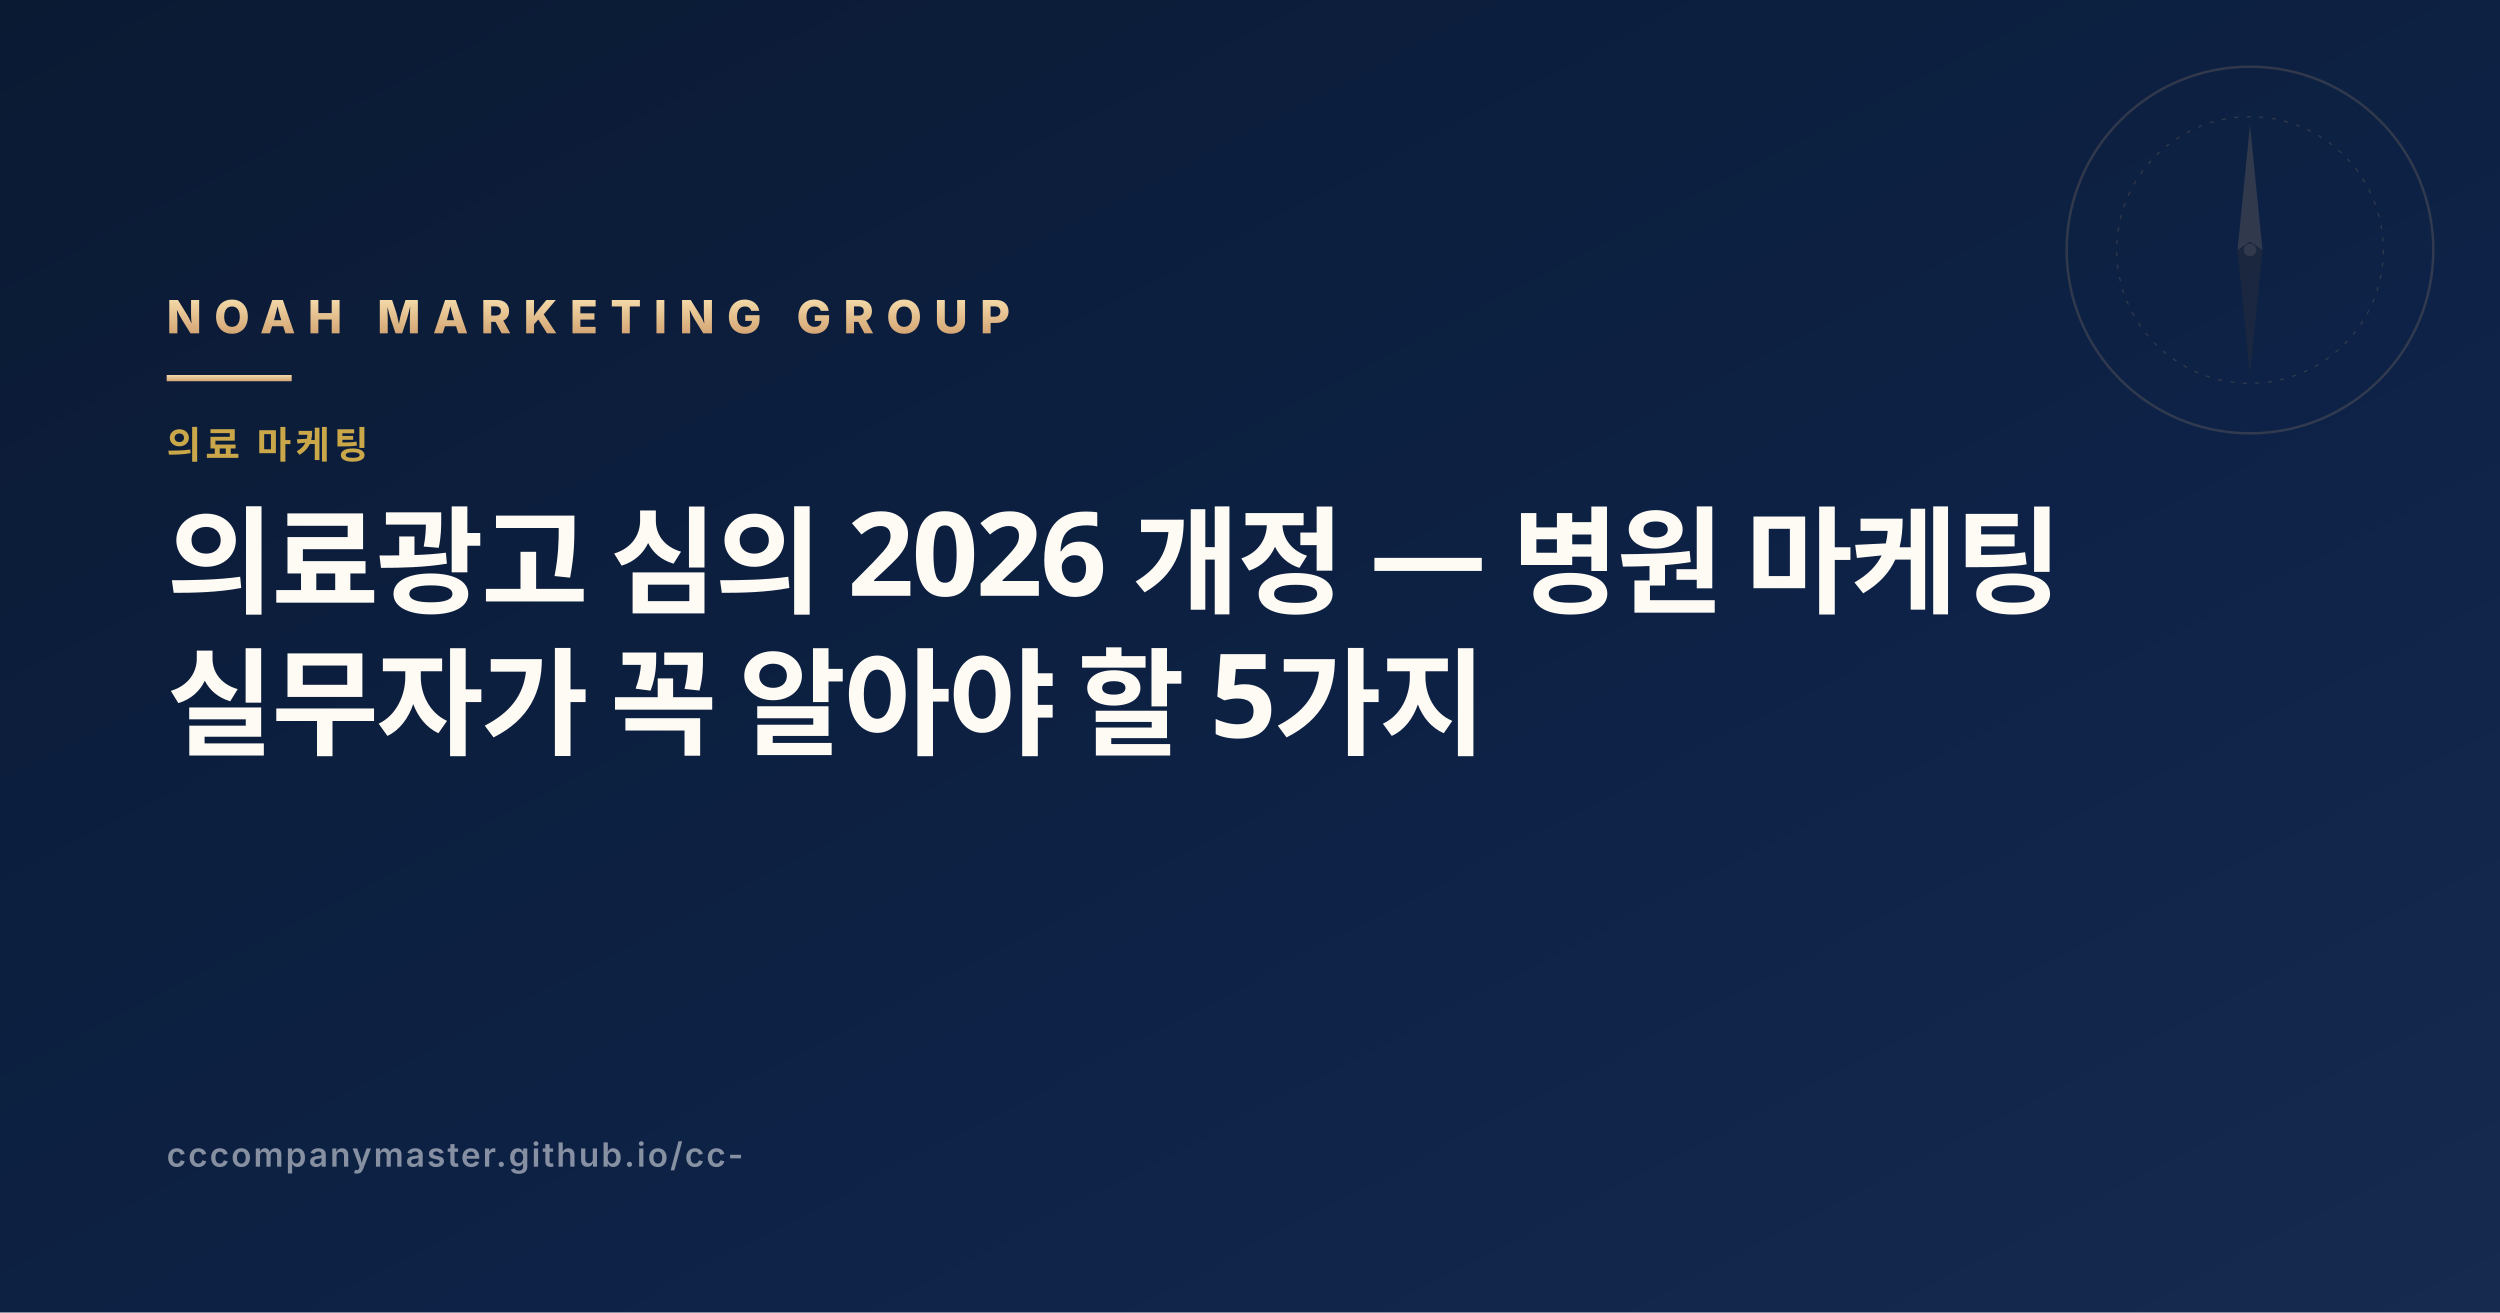
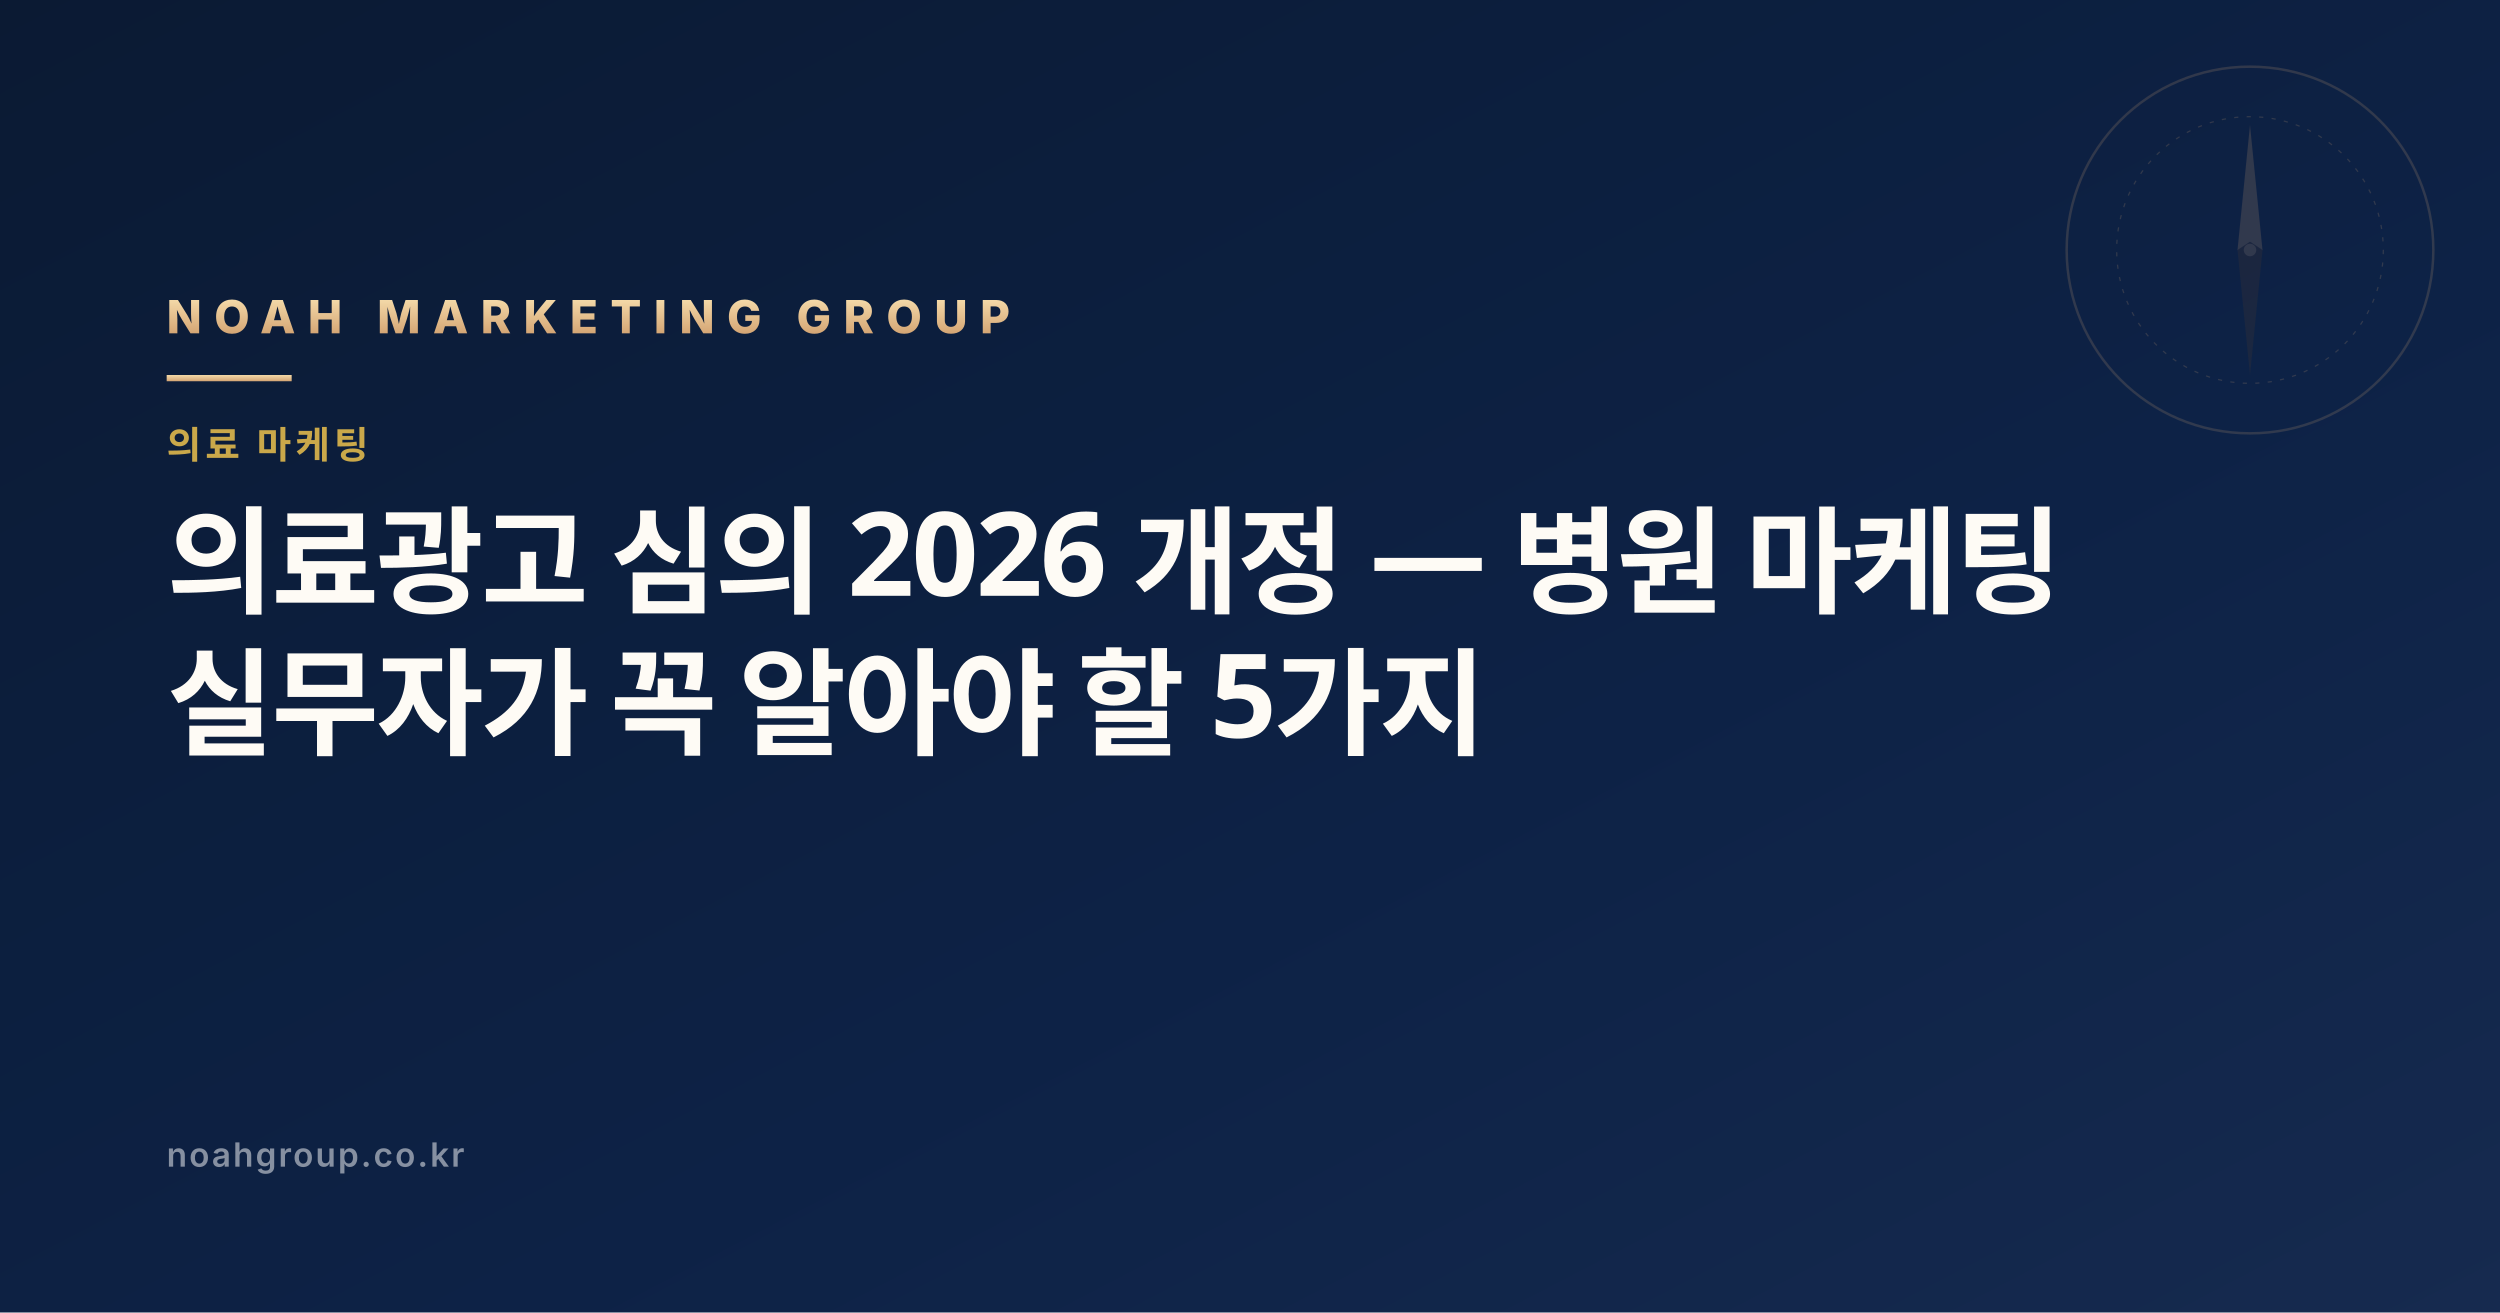
<svg xmlns="http://www.w3.org/2000/svg" viewBox="0 0 1200 630">
  <defs>
    <linearGradient id="bg" x1="0" y1="0" x2="1" y2="1">
      <stop offset="0%" stop-color="#0B1A33" />
      <stop offset="60%" stop-color="#0d2246" />
      <stop offset="100%" stop-color="#162a4f" />
    </linearGradient>
    <linearGradient id="gold" x1="0" y1="0" x2="0" y2="1">
      <stop offset="0%" stop-color="#f4d9a8" />
      <stop offset="100%" stop-color="#D4A574" />
    </linearGradient>
  </defs>
  <rect width="1200" height="630" fill="url(#bg)" />
  <g opacity="0.18">
    <circle cx="1080" cy="120" r="88" stroke="#D4A574" stroke-width="1.2" fill="none" />
    <circle cx="1080" cy="120" r="64" stroke="#D4A574" stroke-width="0.6" fill="none" stroke-dasharray="2 4" />
    <path d="M1080 60 L1086 120 L1080 124 L1074 120 Z" fill="#D4A574" />
    <path d="M1080 180 L1074 120 L1080 116 L1086 120 Z" fill="#5a3f27" />
    <circle cx="1080" cy="120" r="3" fill="#D4A574" />
  </g>
  <text x="80" y="160" font-family="'Inter',sans-serif" font-weight="800" font-size="22" fill="url(#gold)" letter-spacing="6">NOAH MARKETING GROUP</text>
  <rect x="80" y="180" width="60" height="3" fill="url(#gold)" />
  <text x="80" y="220" font-family="'Inter',sans-serif" font-weight="700" font-size="18" fill="#caa84a" letter-spacing="2">의료 마케팅</text>
  <text x="80" y="290" font-family="'Pretendard',sans-serif" font-weight="800" font-size="56" fill="#fefbf5" letter-spacing="-1.2">의료광고 심의 2026 개정 — 병원 마케팅</text>
  <text x="80" y="358" font-family="'Pretendard',sans-serif" font-weight="800" font-size="56" fill="#fefbf5" letter-spacing="-1.2">실무자가 꼭 알아야 할 5가지</text>
-   <text x="80" y="560" font-family="'Inter',sans-serif" font-weight="600" font-size="16" fill="rgba(255,255,255,0.5)" letter-spacing="1">cccompanymaster.github.io/cc-</text>
+   <text x="80" y="560" font-family="'Inter',sans-serif" font-weight="600" font-size="16" fill="rgba(255,255,255,0.5)" letter-spacing="1">noahgroup.co.kr</text>
</svg>
